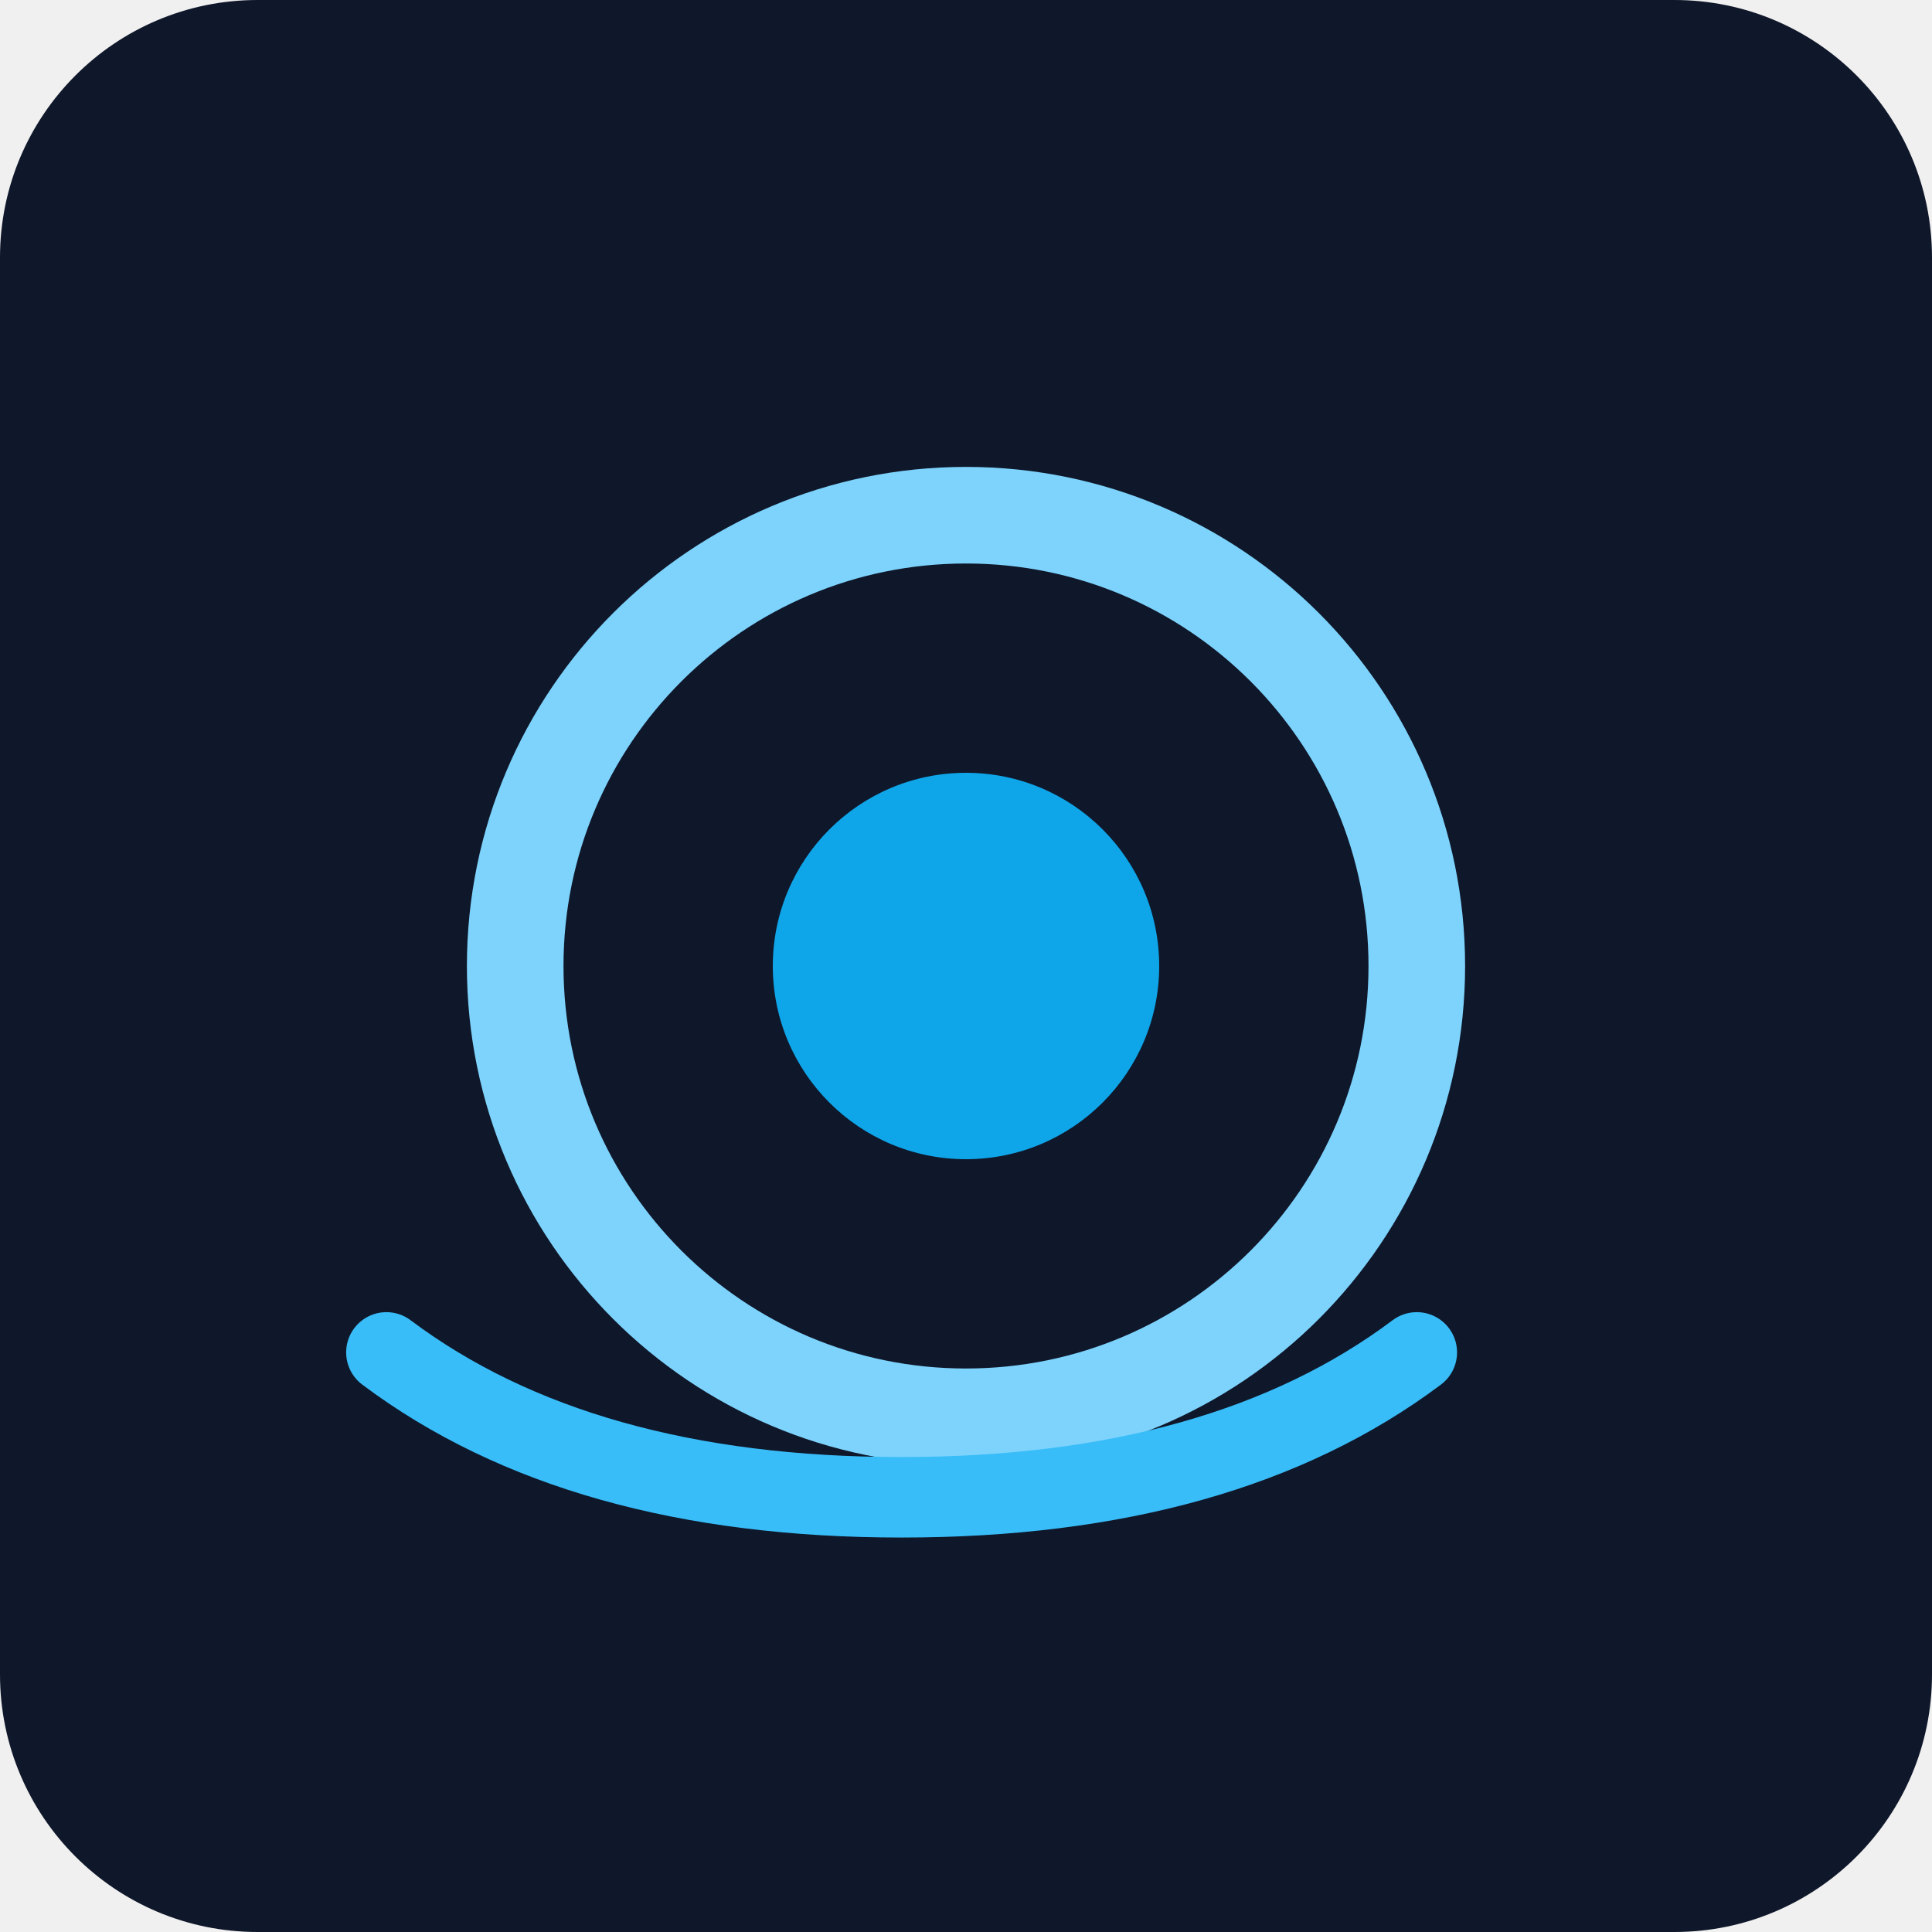
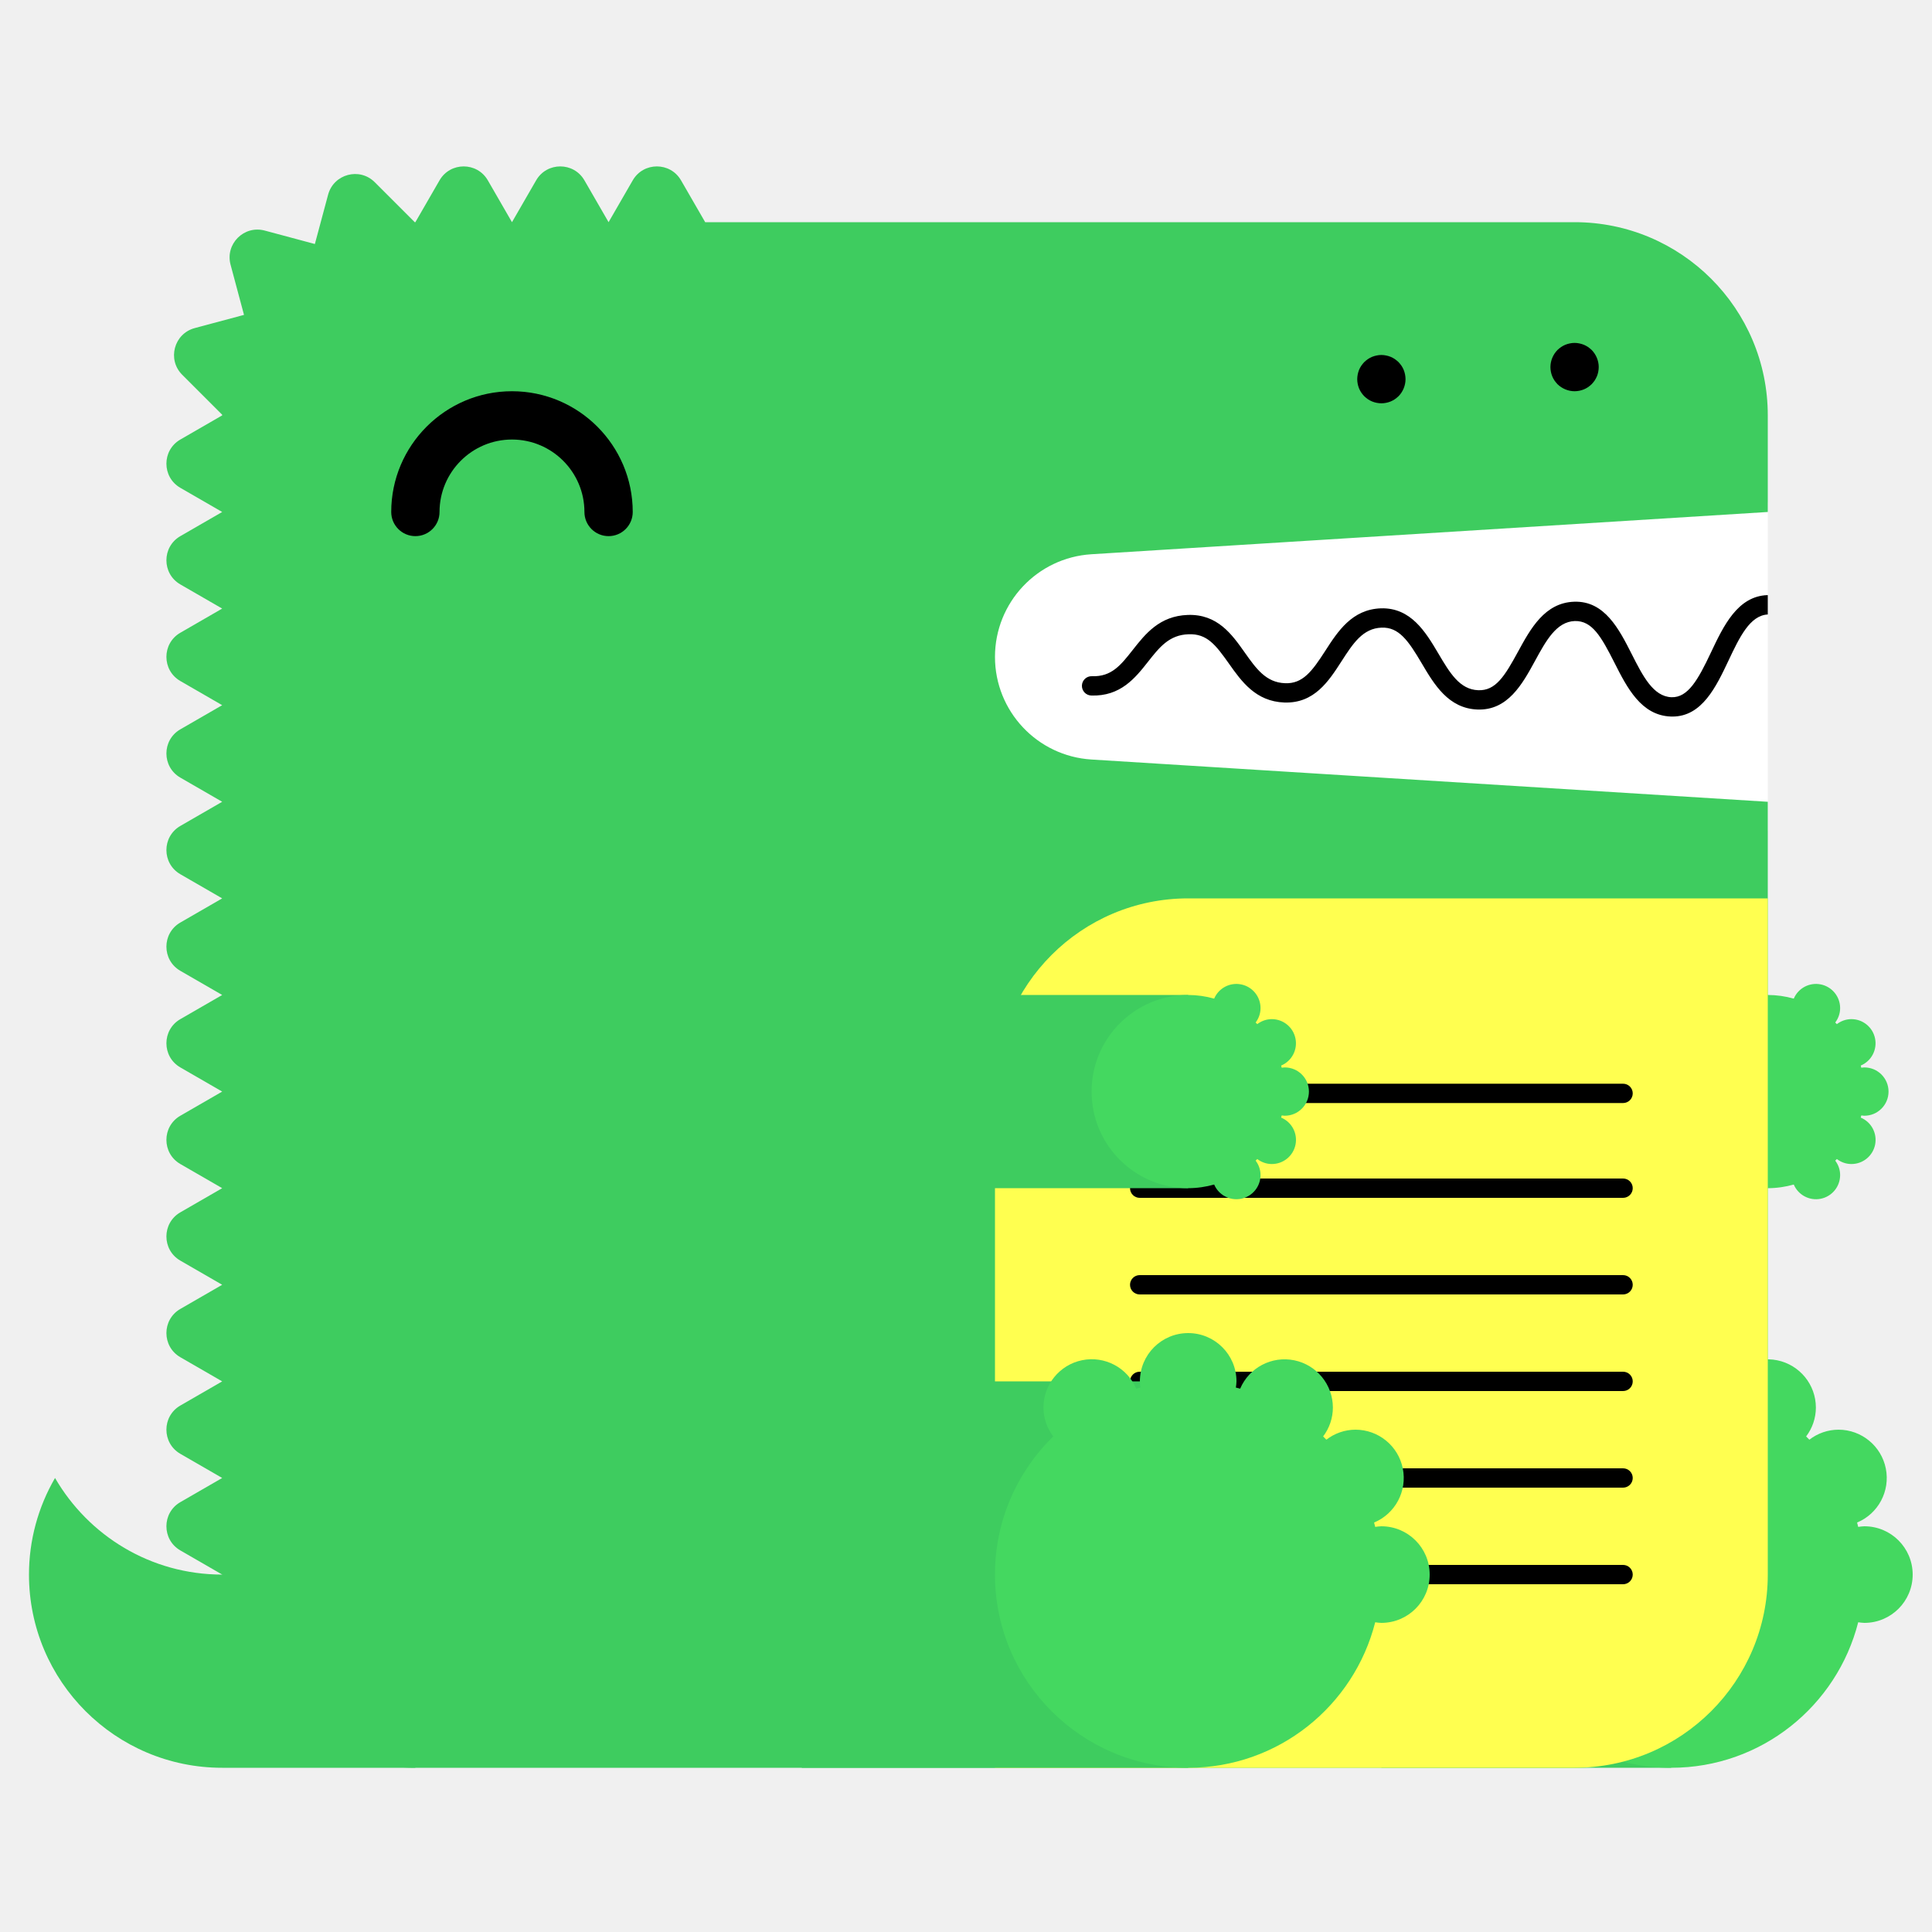
- <svg xmlns="http://www.w3.org/2000/svg" width="120" height="120" viewBox="0 0 120 120" fill="none">
-   <rect width="120" height="120" rx="16" fill="#0F172A" />
-   <path d="M32 60c0-15.464 12.536-28 28-28s28 12.536 28 28-12.536 28-28 28-28-12.536-28-28z" stroke="#7DD3FC" stroke-width="6" />
-   <path d="M48 60c0-6.627 5.373-12 12-12s12 5.373 12 12-5.373 12-12 12-12-5.373-12-12z" fill="#0EA5E9" />
-   <path d="M24 84c8 6 18.667 9 32 9s24-3 32-9" stroke="#38BDF8" stroke-width="5" stroke-linecap="round" />
+ <svg xmlns="http://www.w3.org/2000/svg" width="200" height="200" viewBox="0 0 200 200">
+   <g fill="none" fill-rule="evenodd">
+     <path fill="#FFF" d="M99 52h84v34H99z" />
+     <path d="M23 163c-7.398 0-13.843-4.027-17.303-10A19.886 19.886 0 0 0 3 163c0 11.046 8.954 20 20 20h20v-20H23z" fill="#3ECC5F" />
+     <path d="M112.98 57.376L183 53V43c0-11.046-8.954-20-20-20H73l-2.5-4.33c-1.112-1.925-3.889-1.925-5 0L63 23l-2.5-4.33c-1.111-1.925-3.889-1.925-5 0L53 23l-2.5-4.33c-1.111-1.925-3.889-1.925-5 0L43 23c-.022 0-.042.003-.065.003l-4.142-4.141c-1.57-1.571-4.252-.853-4.828 1.294l-1.369 5.104-5.192-1.392c-2.148-.575-4.111 1.389-3.535 3.536l1.39 5.193-5.102 1.367c-2.148.576-2.867 3.259-1.296 4.83l4.142 4.142c0 .021-.003.042-.003.064l-4.33 2.5c-1.925 1.111-1.925 3.889 0 5L23 53l-4.33 2.5c-1.925 1.111-1.925 3.889 0 5L23 63l-4.33 2.5c-1.925 1.111-1.925 3.889 0 5L23 73l-4.33 2.5c-1.925 1.111-1.925 3.889 0 5L23 83l-4.33 2.5c-1.925 1.111-1.925 3.889 0 5L23 93l-4.33 2.5c-1.925 1.111-1.925 3.889 0 5L23 103l-4.33 2.5c-1.925 1.111-1.925 3.889 0 5L23 113l-4.33 2.5c-1.925 1.111-1.925 3.889 0 5L23 123l-4.33 2.5c-1.925 1.111-1.925 3.889 0 5L23 133l-4.33 2.5c-1.925 1.111-1.925 3.889 0 5L23 143l-4.33 2.5c-1.925 1.111-1.925 3.889 0 5L23 153l-4.33 2.5c-1.925 1.111-1.925 3.889 0 5L23 163c0 11.046 8.954 20 20 20h120c11.046 0 20-8.954 20-20V83l-70.02-4.376A10.645 10.645 0 0 1 103 68c0-5.621 4.37-10.273 9.98-10.624" fill="#3ECC5F" />
+     <path fill="#3ECC5F" d="M143 183h30v-40h-30z" />
+     <path d="M193 158c-.219 0-.428.037-.639.064-.038-.15-.074-.301-.116-.451A5 5 0 0 0 190.32 148a4.96 4.96 0 0 0-3.016 1.036 26.531 26.531 0 0 0-.335-.336 4.955 4.955 0 0 0 1.011-2.987 5 5 0 0 0-9.599-1.959c-.148-.042-.297-.077-.445-.115.027-.211.064-.42.064-.639a5 5 0 0 0-5-5 5 5 0 0 0-5 5c0 .219.037.428.064.639-.148.038-.297.073-.445.115a4.998 4.998 0 0 0-9.599 1.959c0 1.125.384 2.151 1.011 2.987-3.717 3.632-6.031 8.693-6.031 14.3 0 11.046 8.954 20 20 20 9.339 0 17.16-6.41 19.361-15.064.211.027.42.064.639.064a5 5 0 0 0 5-5 5 5 0 0 0-5-5" fill="#44D860" />
+     <path fill="#3ECC5F" d="M153 123h30v-20h-30z" />
+     <path d="M193 115.5a2.5 2.5 0 1 0 0-5c-.109 0-.214.019-.319.032-.02-.075-.037-.15-.058-.225a2.501 2.501 0 0 0-.963-4.807c-.569 0-1.088.197-1.508.518a6.653 6.653 0 0 0-.168-.168c.314-.417.506-.931.506-1.494a2.5 2.5 0 0 0-4.8-.979A9.987 9.987 0 0 0 183 103c-5.522 0-10 4.478-10 10s4.478 10 10 10c.934 0 1.833-.138 2.69-.377a2.5 2.5 0 0 0 4.8-.979c0-.563-.192-1.077-.506-1.494.057-.055.113-.111.168-.168.42.321.939.518 1.508.518a2.5 2.5 0 0 0 .963-4.807c.021-.074.038-.15.058-.225.105.013.21.032.319.032" fill="#44D860" />
+     <path d="M63 55.5a2.5 2.5 0 0 1-2.5-2.5c0-4.136-3.364-7.5-7.5-7.5s-7.5 3.364-7.5 7.5a2.5 2.5 0 1 1-5 0c0-6.893 5.607-12.5 12.5-12.5S65.5 46.107 65.5 53a2.5 2.5 0 0 1-2.5 2.5" fill="#000" />
+     <path d="M103 183h60c11.046 0 20-8.954 20-20V93h-60c-11.046 0-20 8.954-20 20v70z" fill="#FFFF50" />
+     <path d="M168.02 124h-50.04a1 1 0 1 1 0-2h50.04a1 1 0 1 1 0 2m0 20h-50.04a1 1 0 1 1 0-2h50.04a1 1 0 1 1 0 2m0 20h-50.04a1 1 0 1 1 0-2h50.04a1 1 0 1 1 0 2m0-49.814h-50.04a1 1 0 1 1 0-2h50.04a1 1 0 1 1 0 2m0 19.814h-50.04a1 1 0 1 1 0-2h50.04a1 1 0 1 1 0 2m0 20h-50.04a1 1 0 1 1 0-2h50.04a1 1 0 1 1 0 2M183 61.611c-.012 0-.022-.006-.034-.005-3.09.105-4.552 3.196-5.842 5.923-1.346 2.85-2.387 4.703-4.093 4.647-1.889-.068-2.969-2.202-4.113-4.46-1.314-2.594-2.814-5.536-5.963-5.426-3.046.104-4.513 2.794-5.807 5.167-1.377 2.528-2.314 4.065-4.121 3.994-1.927-.07-2.951-1.805-4.136-3.813-1.321-2.236-2.848-4.75-5.936-4.664-2.994.103-4.465 2.385-5.763 4.4-1.373 2.13-2.335 3.428-4.165 3.351-1.973-.07-2.992-1.51-4.171-3.177-1.324-1.873-2.816-3.993-5.895-3.89-2.928.1-4.399 1.97-5.696 3.618-1.232 1.564-2.194 2.802-4.229 2.724a1 1 0 0 0-.072 2c3.017.101 4.545-1.8 5.872-3.487 1.177-1.496 2.193-2.787 4.193-2.855 1.926-.082 2.829 1.115 4.195 3.045 1.297 1.834 2.769 3.914 5.731 4.021 3.103.104 4.596-2.215 5.918-4.267 1.182-1.834 2.202-3.417 4.15-3.484 1.793-.067 2.769 1.35 4.145 3.681 1.297 2.197 2.766 4.686 5.787 4.796 3.125.108 4.634-2.62 5.949-5.035 1.139-2.088 2.214-4.06 4.119-4.126 1.793-.042 2.728 1.595 4.111 4.33 1.292 2.553 2.757 5.445 5.825 5.556l.169.003c3.064 0 4.518-3.075 5.805-5.794 1.139-2.41 2.217-4.68 4.067-4.773v-2z" fill="#000" />
+     <path fill="#3ECC5F" d="M83 183h40v-40H83z" />
+     <path d="M143 158c-.219 0-.428.037-.639.064-.038-.15-.074-.301-.116-.451A5 5 0 0 0 140.32 148a4.96 4.96 0 0 0-3.016 1.036 26.531 26.531 0 0 0-.335-.336 4.955 4.955 0 0 0 1.011-2.987 5 5 0 0 0-9.599-1.959c-.148-.042-.297-.077-.445-.115.027-.211.064-.42.064-.639a5 5 0 0 0-5-5 5 5 0 0 0-5 5c0 .219.037.428.064.639-.148.038-.297.073-.445.115a4.998 4.998 0 0 0-9.599 1.959c0 1.125.384 2.151 1.011 2.987-3.717 3.632-6.031 8.693-6.031 14.3 0 11.046 8.954 20 20 20 9.339 0 17.16-6.41 19.361-15.064.211.027.42.064.639.064a5 5 0 0 0 5-5 5 5 0 0 0-5-5" fill="#44D860" />
+     <path fill="#3ECC5F" d="M83 123h40v-20H83z" />
+     <path d="M133 115.5a2.5 2.5 0 1 0 0-5c-.109 0-.214.019-.319.032-.02-.075-.037-.15-.058-.225a2.501 2.501 0 0 0-.963-4.807c-.569 0-1.088.197-1.508.518a6.653 6.653 0 0 0-.168-.168c.314-.417.506-.931.506-1.494a2.5 2.5 0 0 0-4.8-.979A9.987 9.987 0 0 0 123 103c-5.522 0-10 4.478-10 10s4.478 10 10 10c.934 0 1.833-.138 2.69-.377a2.5 2.5 0 0 0 4.8-.979c0-.563-.192-1.077-.506-1.494.057-.055.113-.111.168-.168.42.321.939.518 1.508.518a2.5 2.5 0 0 0 .963-4.807c.021-.074.038-.15.058-.225.105.013.21.032.319.032" fill="#44D860" />
+     <path d="M143 41.75c-.16 0-.33-.02-.49-.05a2.52 2.52 0 0 1-.47-.14c-.15-.06-.29-.14-.431-.23-.13-.09-.259-.2-.38-.31-.109-.12-.219-.24-.309-.38s-.17-.28-.231-.43a2.619 2.619 0 0 1-.189-.96c0-.16.02-.33.05-.49.03-.16.08-.31.139-.47.061-.15.141-.29.231-.43.09-.13.2-.26.309-.38.121-.11.25-.22.38-.31.141-.09.281-.17.431-.23.149-.06.31-.11.47-.14.32-.07.65-.07.98 0 .159.03.32.08.47.14.149.06.29.14.43.23.13.09.259.2.38.31.11.12.22.25.31.38.09.14.17.28.23.43.06.16.11.31.14.47.029.16.05.33.05.49 0 .66-.271 1.31-.73 1.77-.121.11-.25.22-.38.31-.14.09-.281.17-.43.23a2.565 2.565 0 0 1-.96.19m20-1.25c-.66 0-1.3-.27-1.771-.73a3.802 3.802 0 0 1-.309-.38c-.09-.14-.17-.28-.231-.43a2.619 2.619 0 0 1-.189-.96c0-.66.27-1.3.729-1.77.121-.11.25-.22.38-.31.141-.09.281-.17.431-.23.149-.06.31-.11.47-.14.32-.07.66-.07.98 0 .159.03.32.08.47.14.149.06.29.14.43.23.13.09.259.2.38.31.459.47.73 1.11.73 1.77 0 .16-.021.33-.05.49-.03.16-.08.32-.14.47-.07.15-.14.29-.23.43-.09.13-.2.26-.31.38-.121.11-.25.22-.38.31-.14.09-.281.17-.43.23a2.565 2.565 0 0 1-.96.19" fill="#000" />
+   </g>
</svg>
